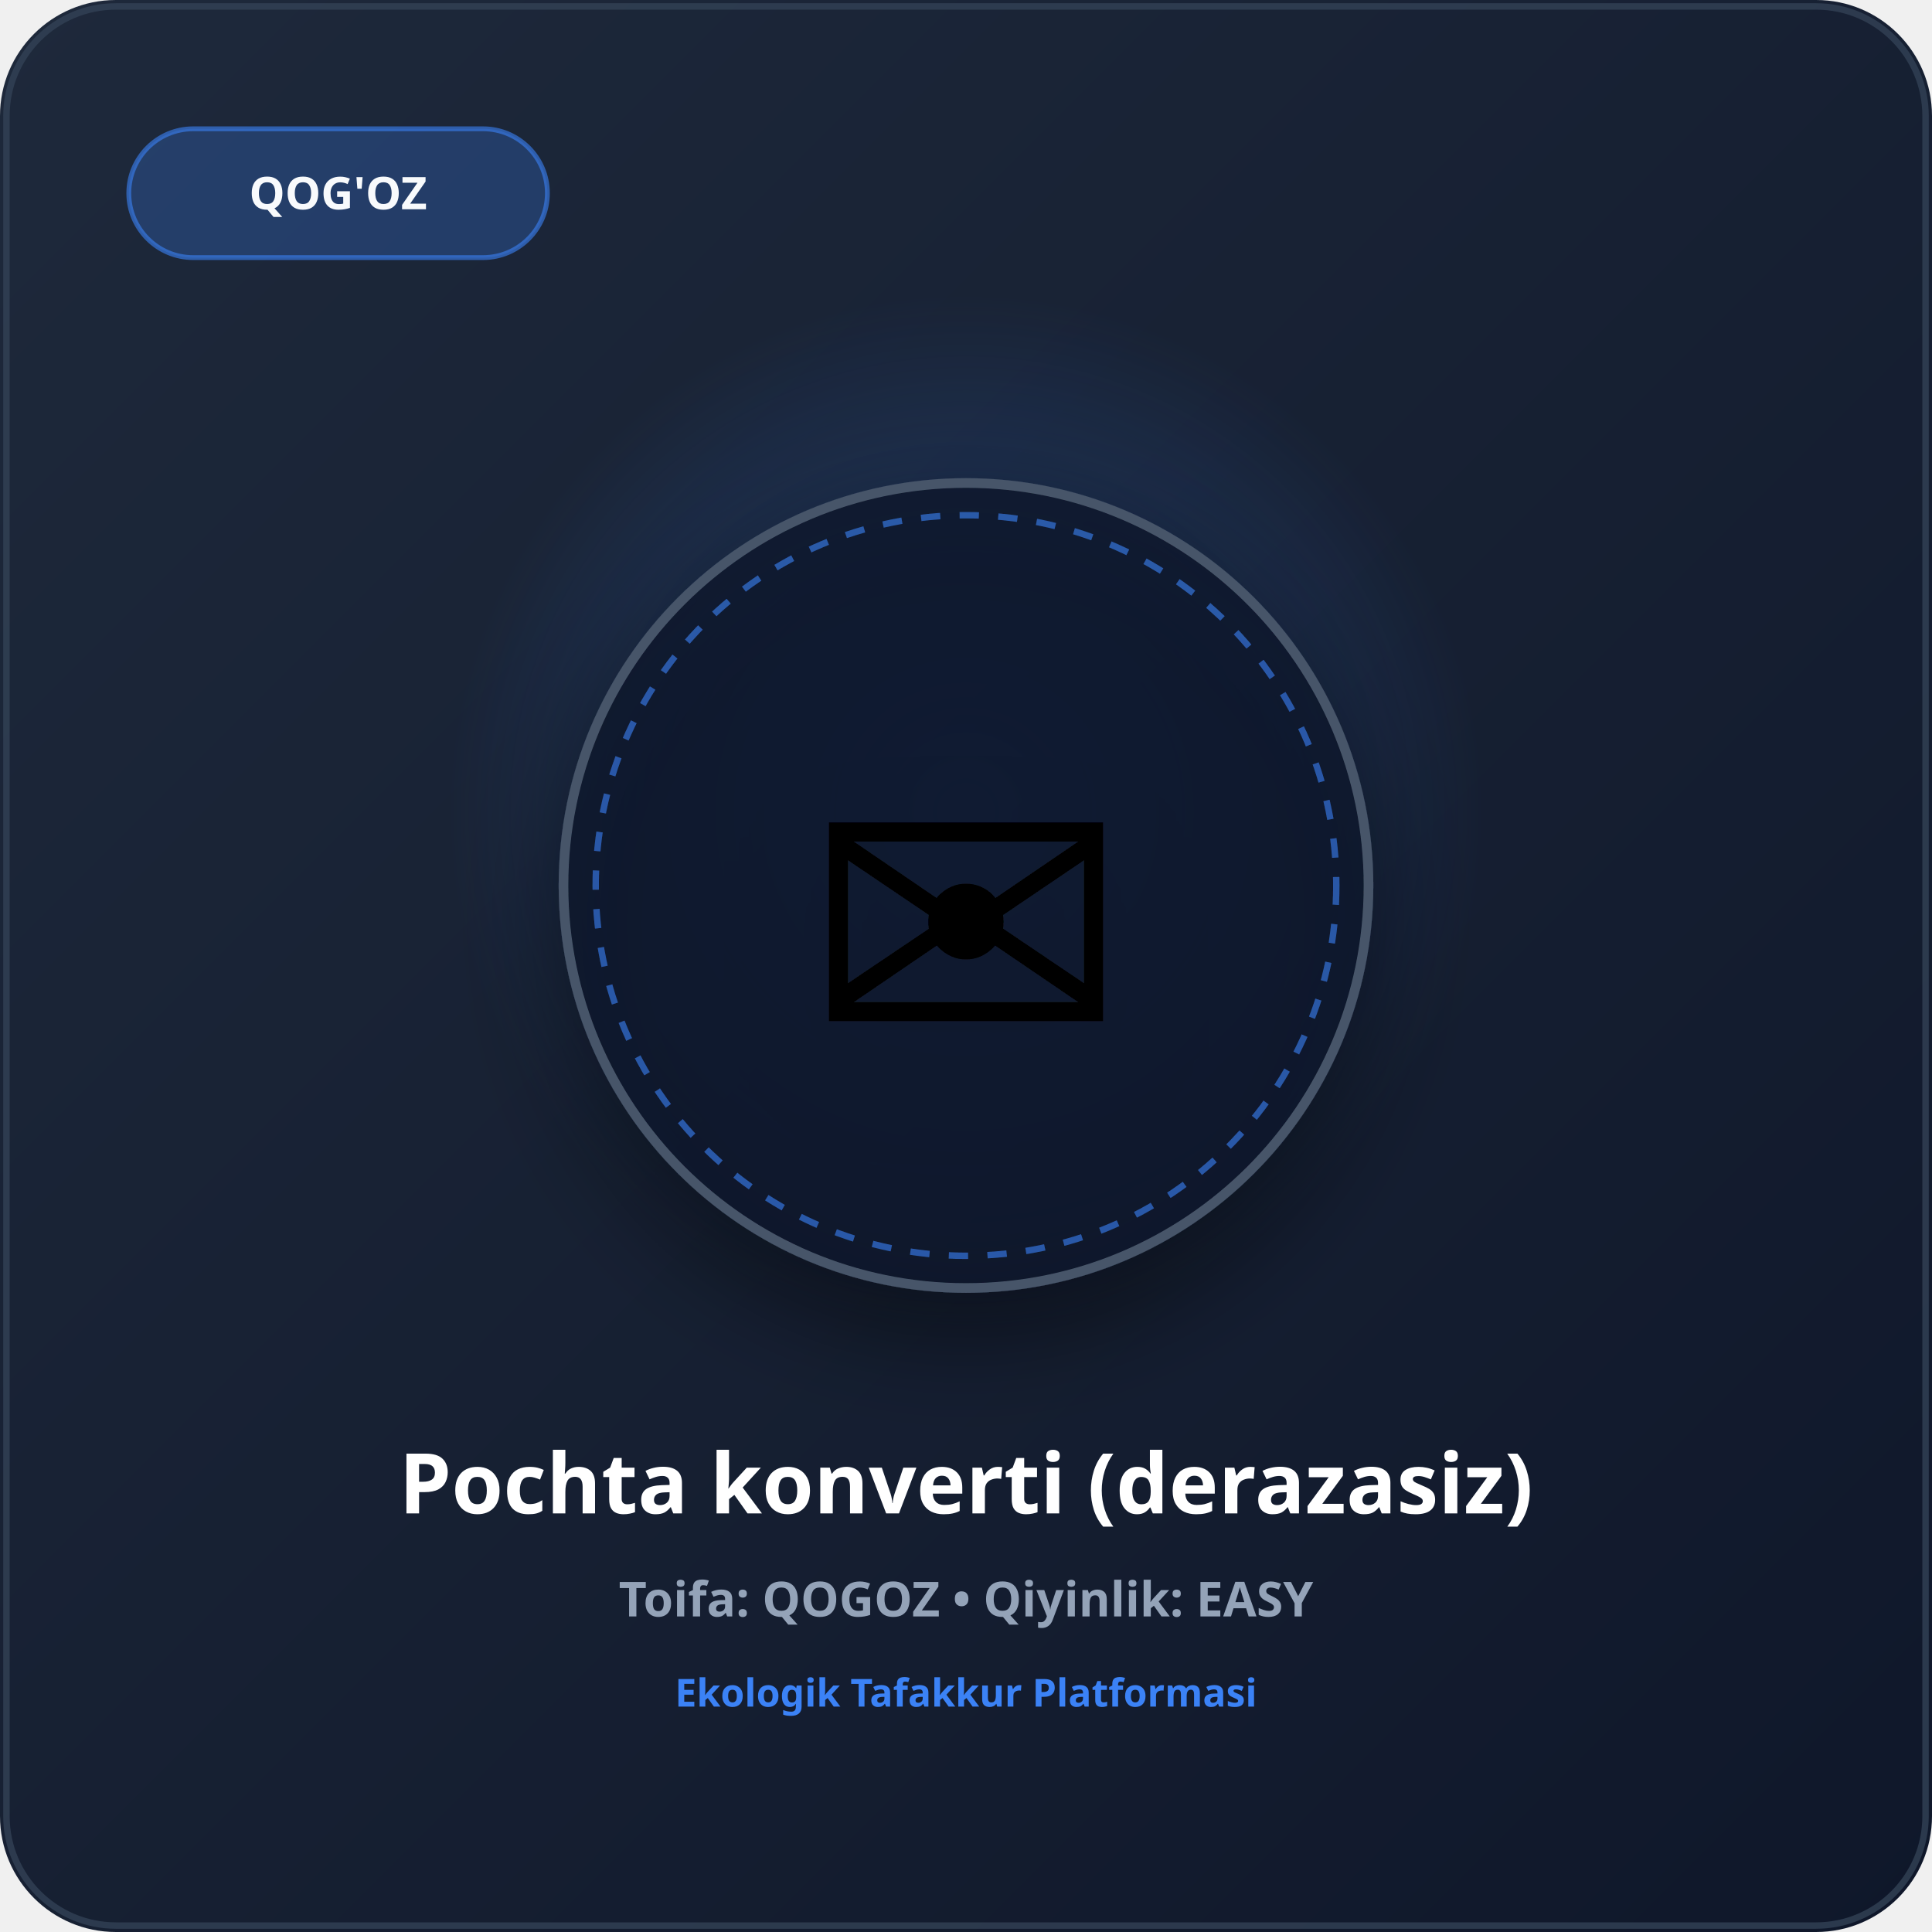
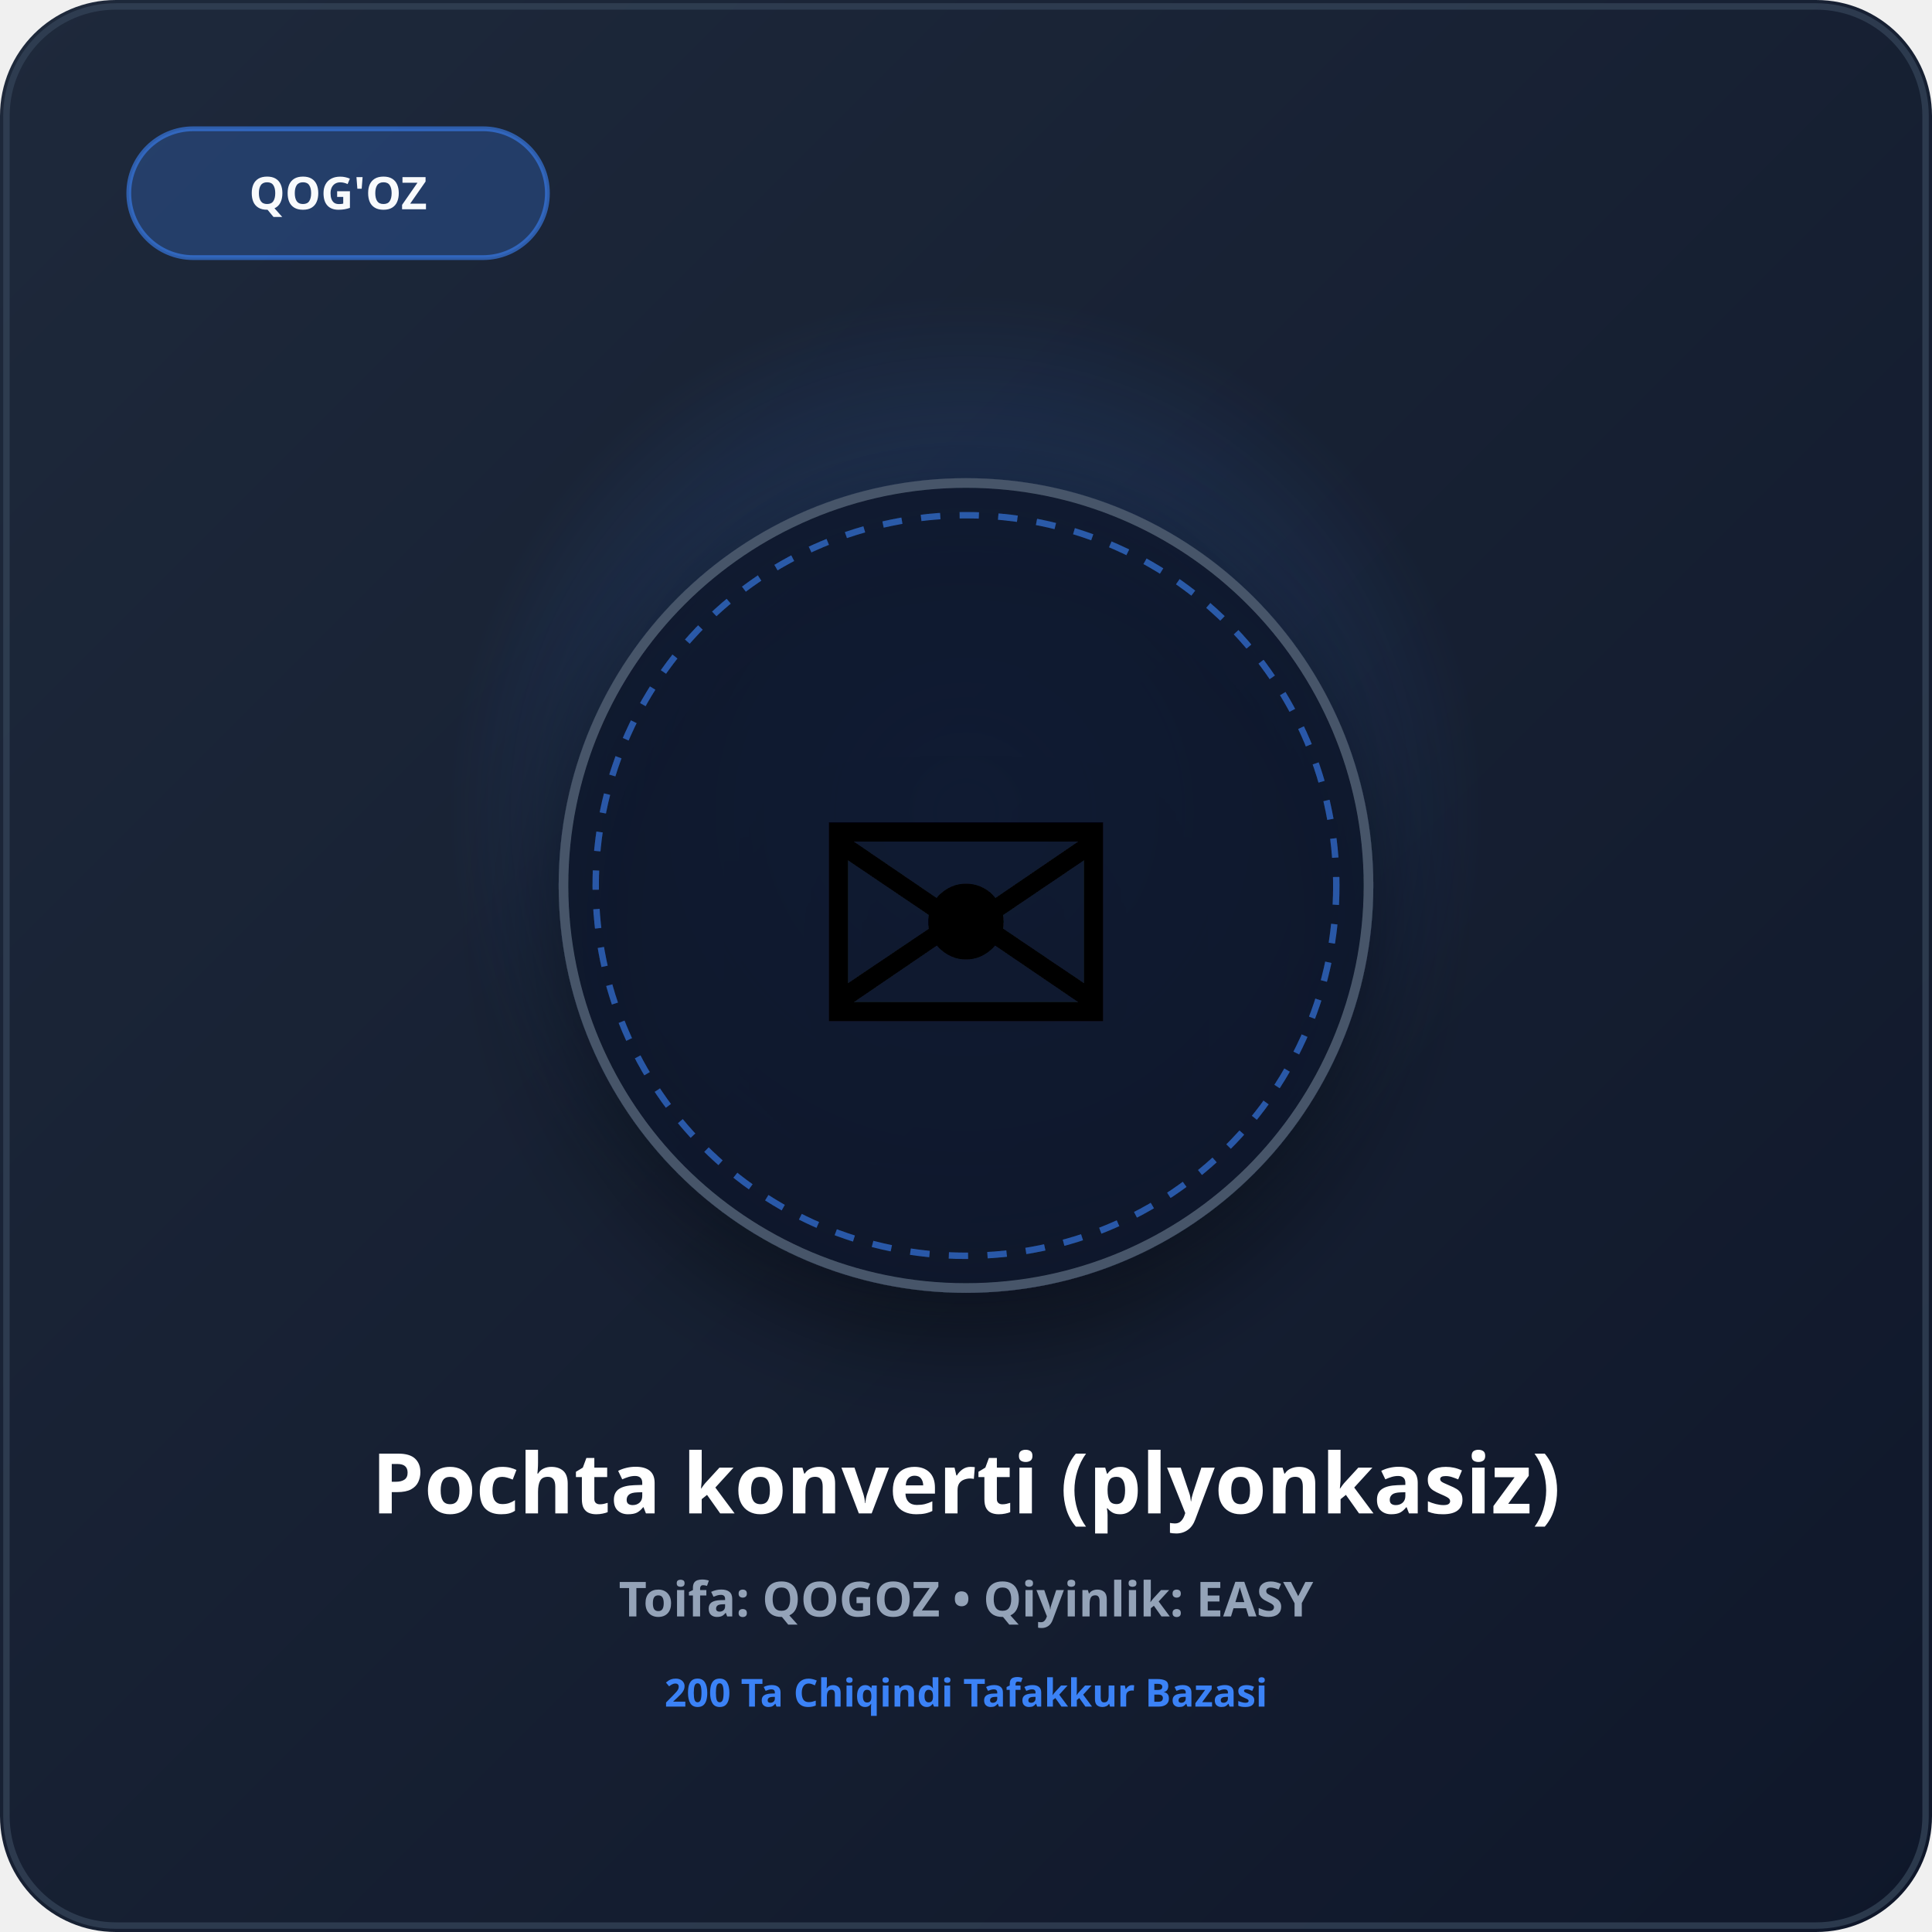
<svg xmlns="http://www.w3.org/2000/svg" viewBox="0 0 600 600" width="100%" height="100%">
  <defs>
-     <linearGradient id="bg-grad-20" x1="0%" y1="0%" x2="100%" y2="100%">
+     <linearGradient id="bg-grad-29" x1="0%" y1="0%" x2="100%" y2="100%">
      <stop offset="0%" stop-color="#1e293b" />
      <stop offset="100%" stop-color="#0f172a" />
    </linearGradient>
-     <radialGradient id="glow-20" cx="50%" cy="45%" r="45%">
+     <radialGradient id="glow-29" cx="50%" cy="45%" r="45%">
      <stop offset="0%" stop-color="#3b82f6" stop-opacity="0.35" />
      <stop offset="100%" stop-color="#3b82f6" stop-opacity="0" />
    </radialGradient>
-     <filter id="shadow-20" x="-20%" y="-20%" width="140%" height="140%">
+     <filter id="shadow-29" x="-20%" y="-20%" width="140%" height="140%">
      <feDropShadow dx="0" dy="12" stdDeviation="16" flood-color="#000000" flood-opacity="0.6" />
    </filter>
  </defs>
-   <rect width="600" height="600" rx="36" fill="url(#bg-grad-20)" />
+   <rect width="600" height="600" rx="36" fill="url(#bg-grad-29)" />
  <rect x="2" y="2" width="596" height="596" rx="34" fill="none" stroke="#334155" stroke-width="2" stroke-opacity="0.8" />
-   <circle cx="300" cy="270" r="180" fill="url(#glow-20)" />
+   <circle cx="300" cy="270" r="180" fill="url(#glow-29)" />
  <g transform="translate(40, 40)">
    <rect width="130" height="40" rx="20" fill="#3b82f6" opacity="0.25" />
    <rect width="130" height="40" rx="20" fill="none" stroke="#3b82f6" stroke-width="1.5" stroke-opacity="0.6" />
    <text x="65" y="25" fill="#f8fafc" font-size="14" font-weight="800" text-anchor="middle" font-family="system-ui, sans-serif">QOG'OZ</text>
  </g>
-   <g transform="translate(300, 275)" filter="url(#shadow-20)">
+   <g transform="translate(300, 275)" filter="url(#shadow-29)">
    <circle cx="0" cy="0" r="125" fill="#0f172a" fill-opacity="0.8" stroke="#475569" stroke-width="3" />
    <circle cx="0" cy="0" r="115" fill="none" stroke="#3b82f6" stroke-width="2" stroke-dasharray="6 6" opacity="0.6" />
    <text x="0" y="55" font-size="120" text-anchor="middle" font-family="'Segoe UI Emoji', 'Apple Color Emoji', 'Noto Color Emoji', sans-serif">✉️</text>
  </g>
  <g transform="translate(300, 470)">
-     <text x="0" y="0" fill="#ffffff" font-size="26" font-weight="900" text-anchor="middle" font-family="system-ui, sans-serif">Pochta konverti (derazasiz)</text>
+     <text x="0" y="0" fill="#ffffff" font-size="26" font-weight="900" text-anchor="middle" font-family="system-ui, sans-serif">Pochta konverti (plyonkasiz)</text>
    <text x="0" y="32" fill="#94a3b8" font-size="15" font-weight="600" text-anchor="middle" font-family="system-ui, sans-serif">Toifa: QOGOZ • Qiyinlik: EASY</text>
-     <text x="0" y="60" fill="#3b82f6" font-size="12" font-weight="700" text-anchor="middle" font-family="system-ui, sans-serif">Ekologik Tafakkur Platformasi</text>
+     <text x="0" y="60" fill="#3b82f6" font-size="12" font-weight="700" text-anchor="middle" font-family="system-ui, sans-serif">200 Ta Chiqindi Tafakkur Bazasi</text>
  </g>
</svg>
